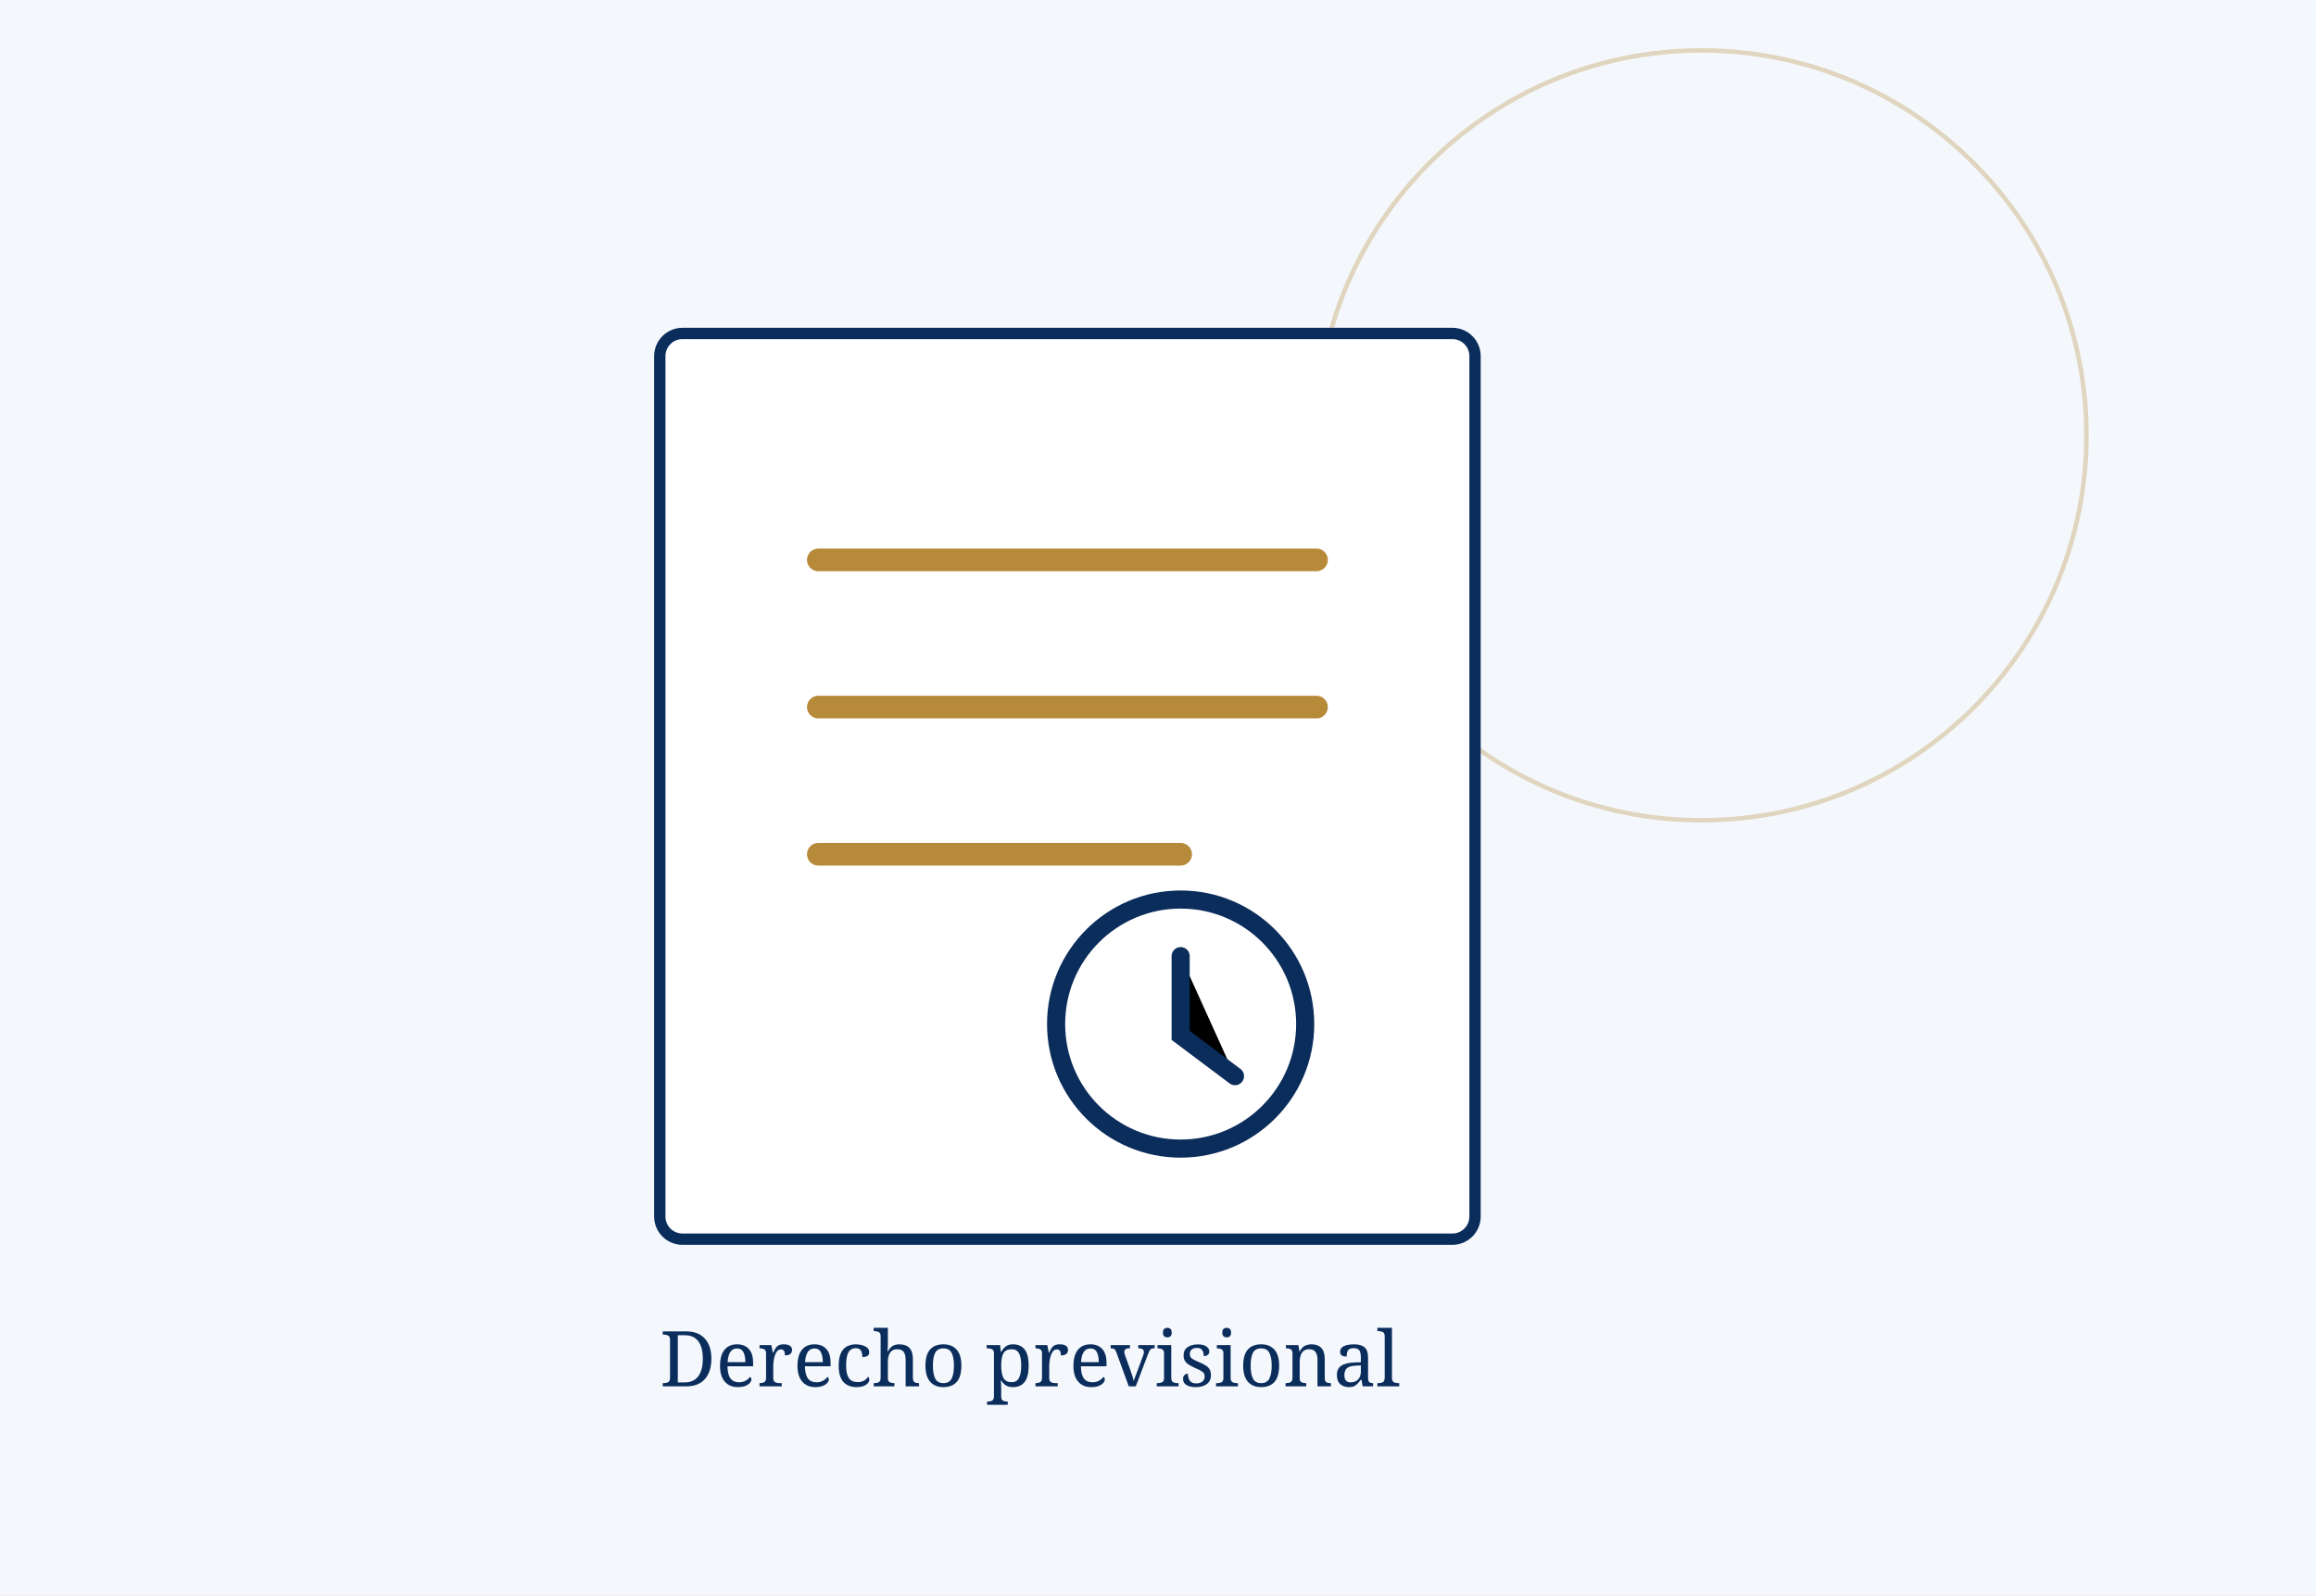
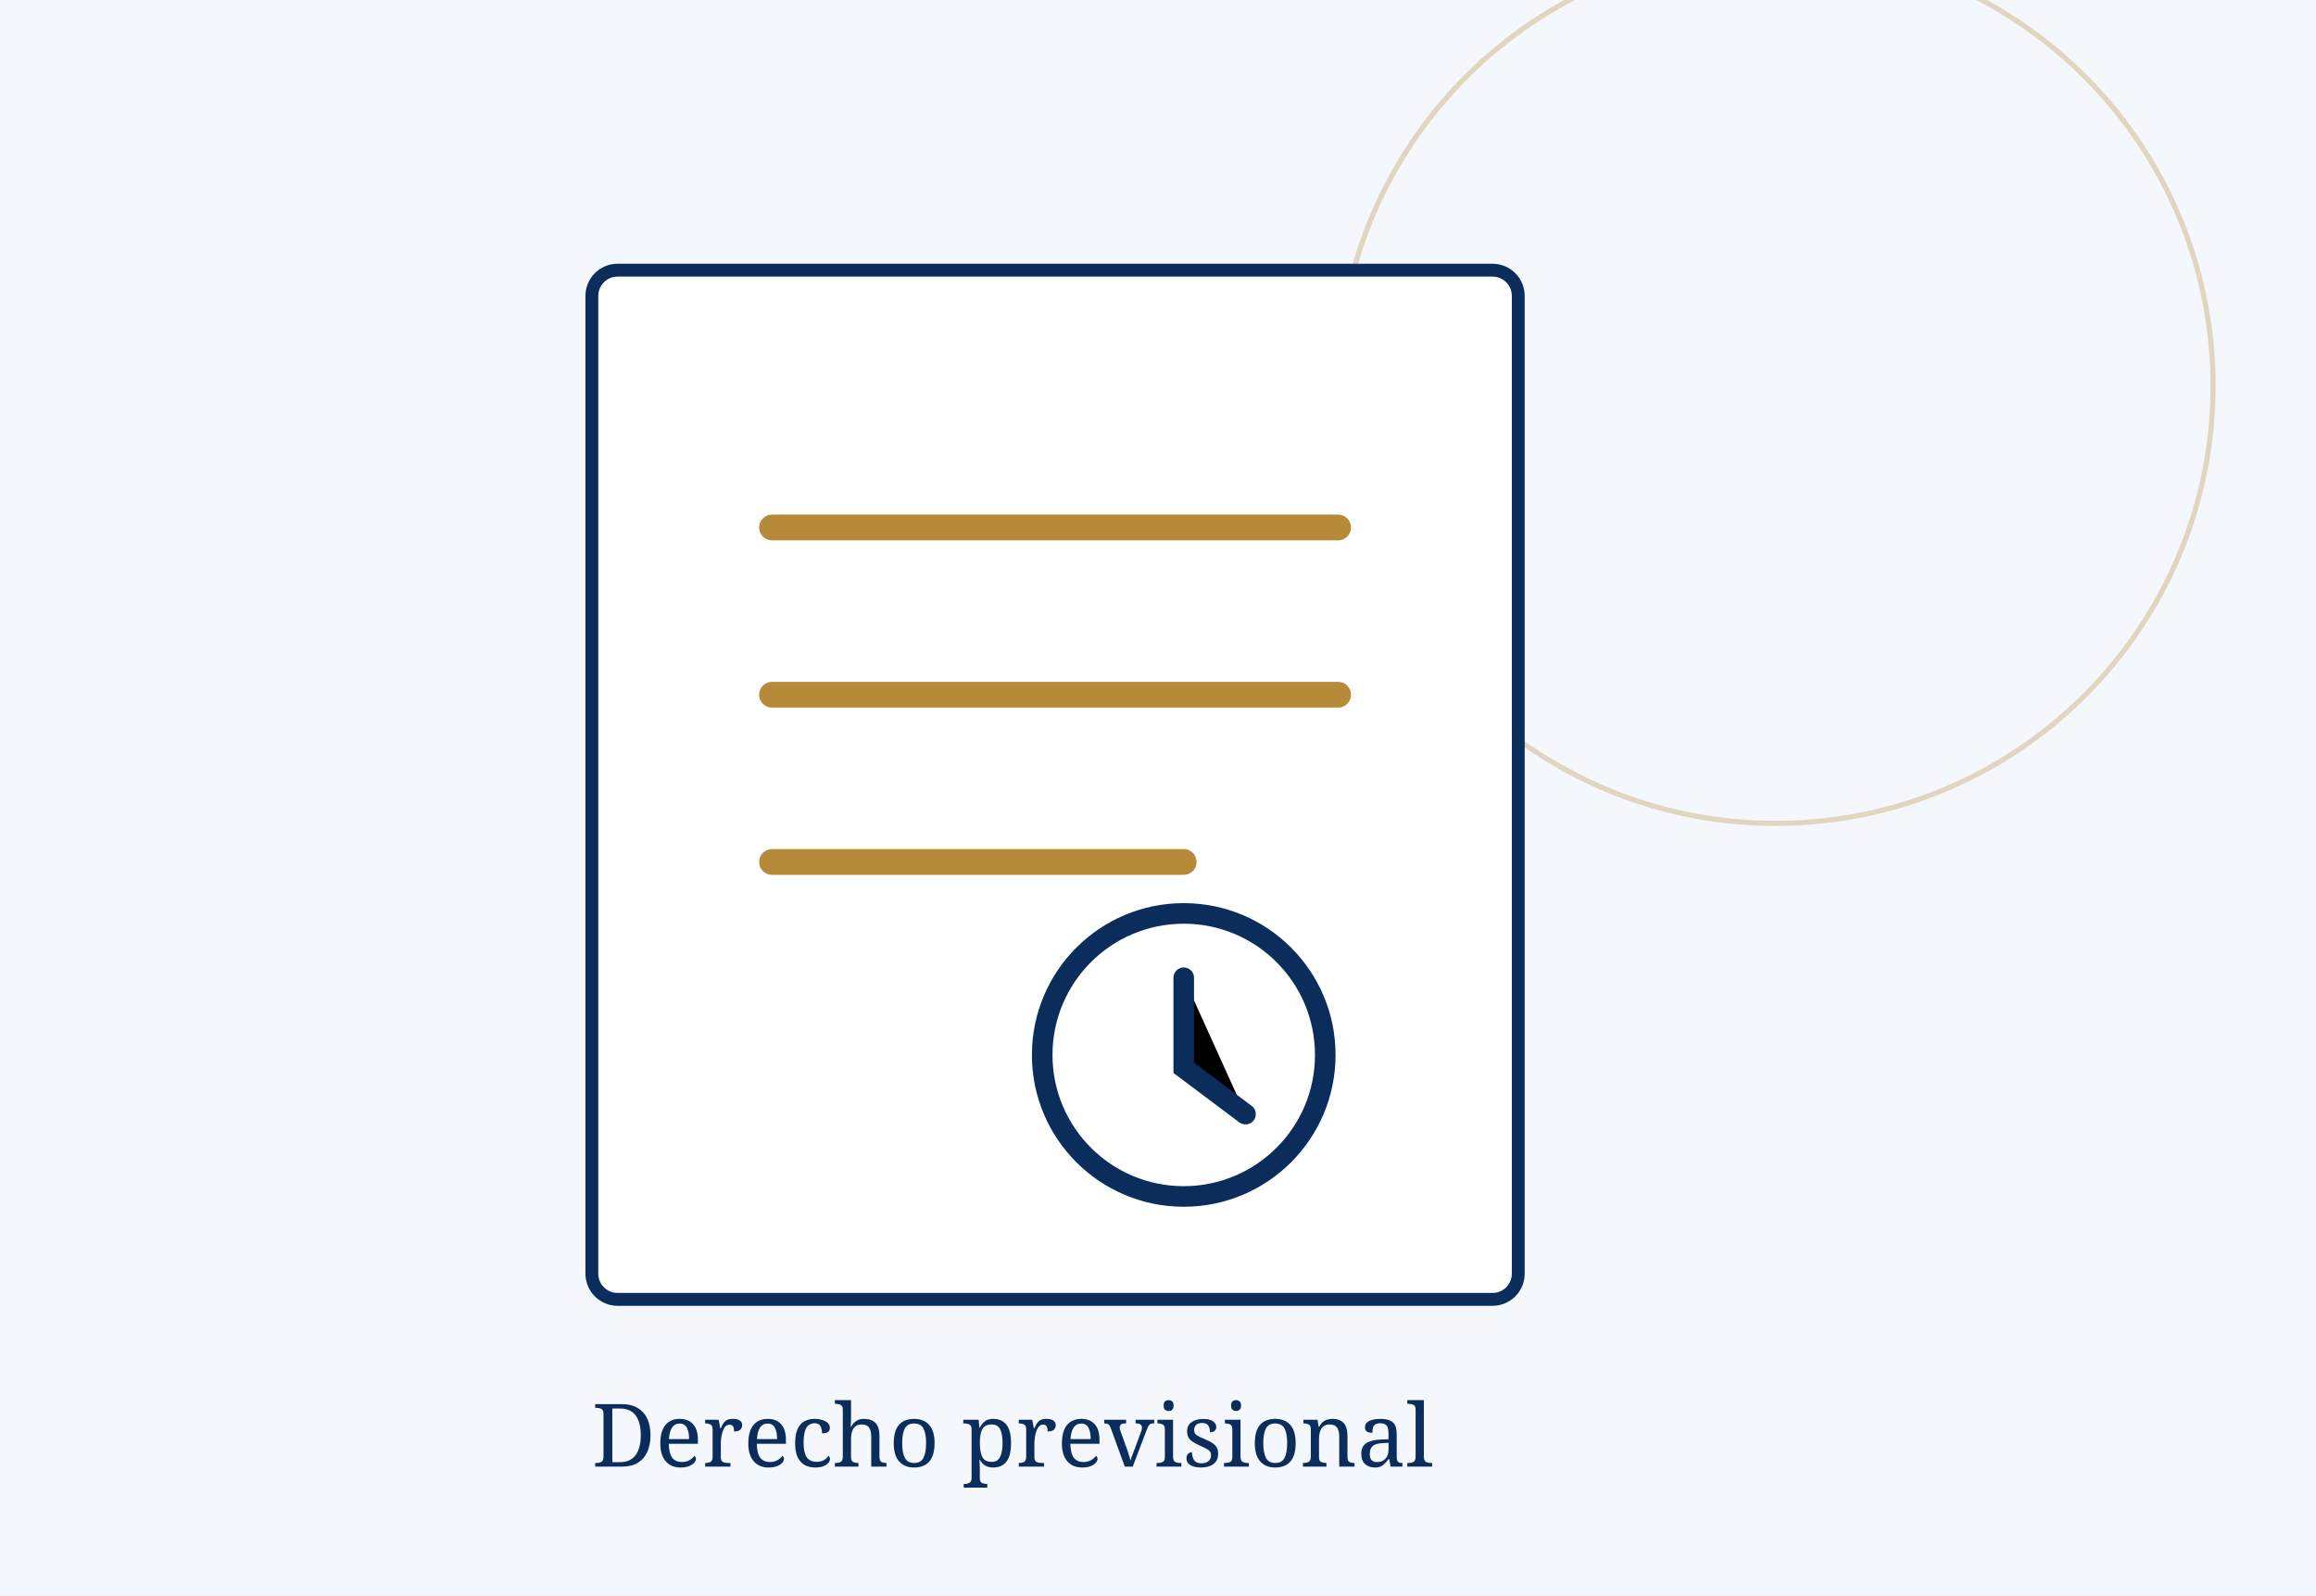
<svg xmlns="http://www.w3.org/2000/svg" viewBox="0 0 900 620">
  <rect width="900" height="620" fill="#f4f8fd" />
-   <g transform="translate(450 310) scale(0.88) translate(-450 -310)">
-     <circle cx="690" cy="150" r="170" fill="none" stroke="#b78a3a" stroke-opacity=".32" stroke-width="2" />
-     <rect x="230" y="105" width="360" height="400" rx="10" fill="#ffffff" stroke="#0b2d5c" stroke-width="5" />
-     <path d="M300 205h220M300 270h220M300 335h160" stroke="#b78a3a" stroke-width="10" stroke-linecap="round" />
-     <circle cx="460" cy="410" r="55" fill="none" stroke="#0b2d5c" stroke-width="8" />
-     <path d="M460 380v35l24 18" stroke="#0b2d5c" stroke-width="8" stroke-linecap="round" />
-     <text x="230" y="570" fill="#0b2d5c" font-family="Georgia,serif" font-size="34">Derecho previsional</text>
-   </g>
+   <circle cx="690" cy="150" r="170" fill="none" stroke="#b78a3a" stroke-opacity=".32" stroke-width="2" />
+   <rect x="230" y="105" width="360" height="400" rx="10" fill="#ffffff" stroke="#0b2d5c" stroke-width="5" />
+   <path d="M300 205h220M300 270h220M300 335h160" stroke="#b78a3a" stroke-width="10" stroke-linecap="round" />
+   <circle cx="460" cy="410" r="55" fill="none" stroke="#0b2d5c" stroke-width="8" />
+   <path d="M460 380v35l24 18" stroke="#0b2d5c" stroke-width="8" stroke-linecap="round" />
+   <text x="230" y="570" fill="#0b2d5c" font-family="Georgia,serif" font-size="34">Derecho previsional</text>
</svg>
